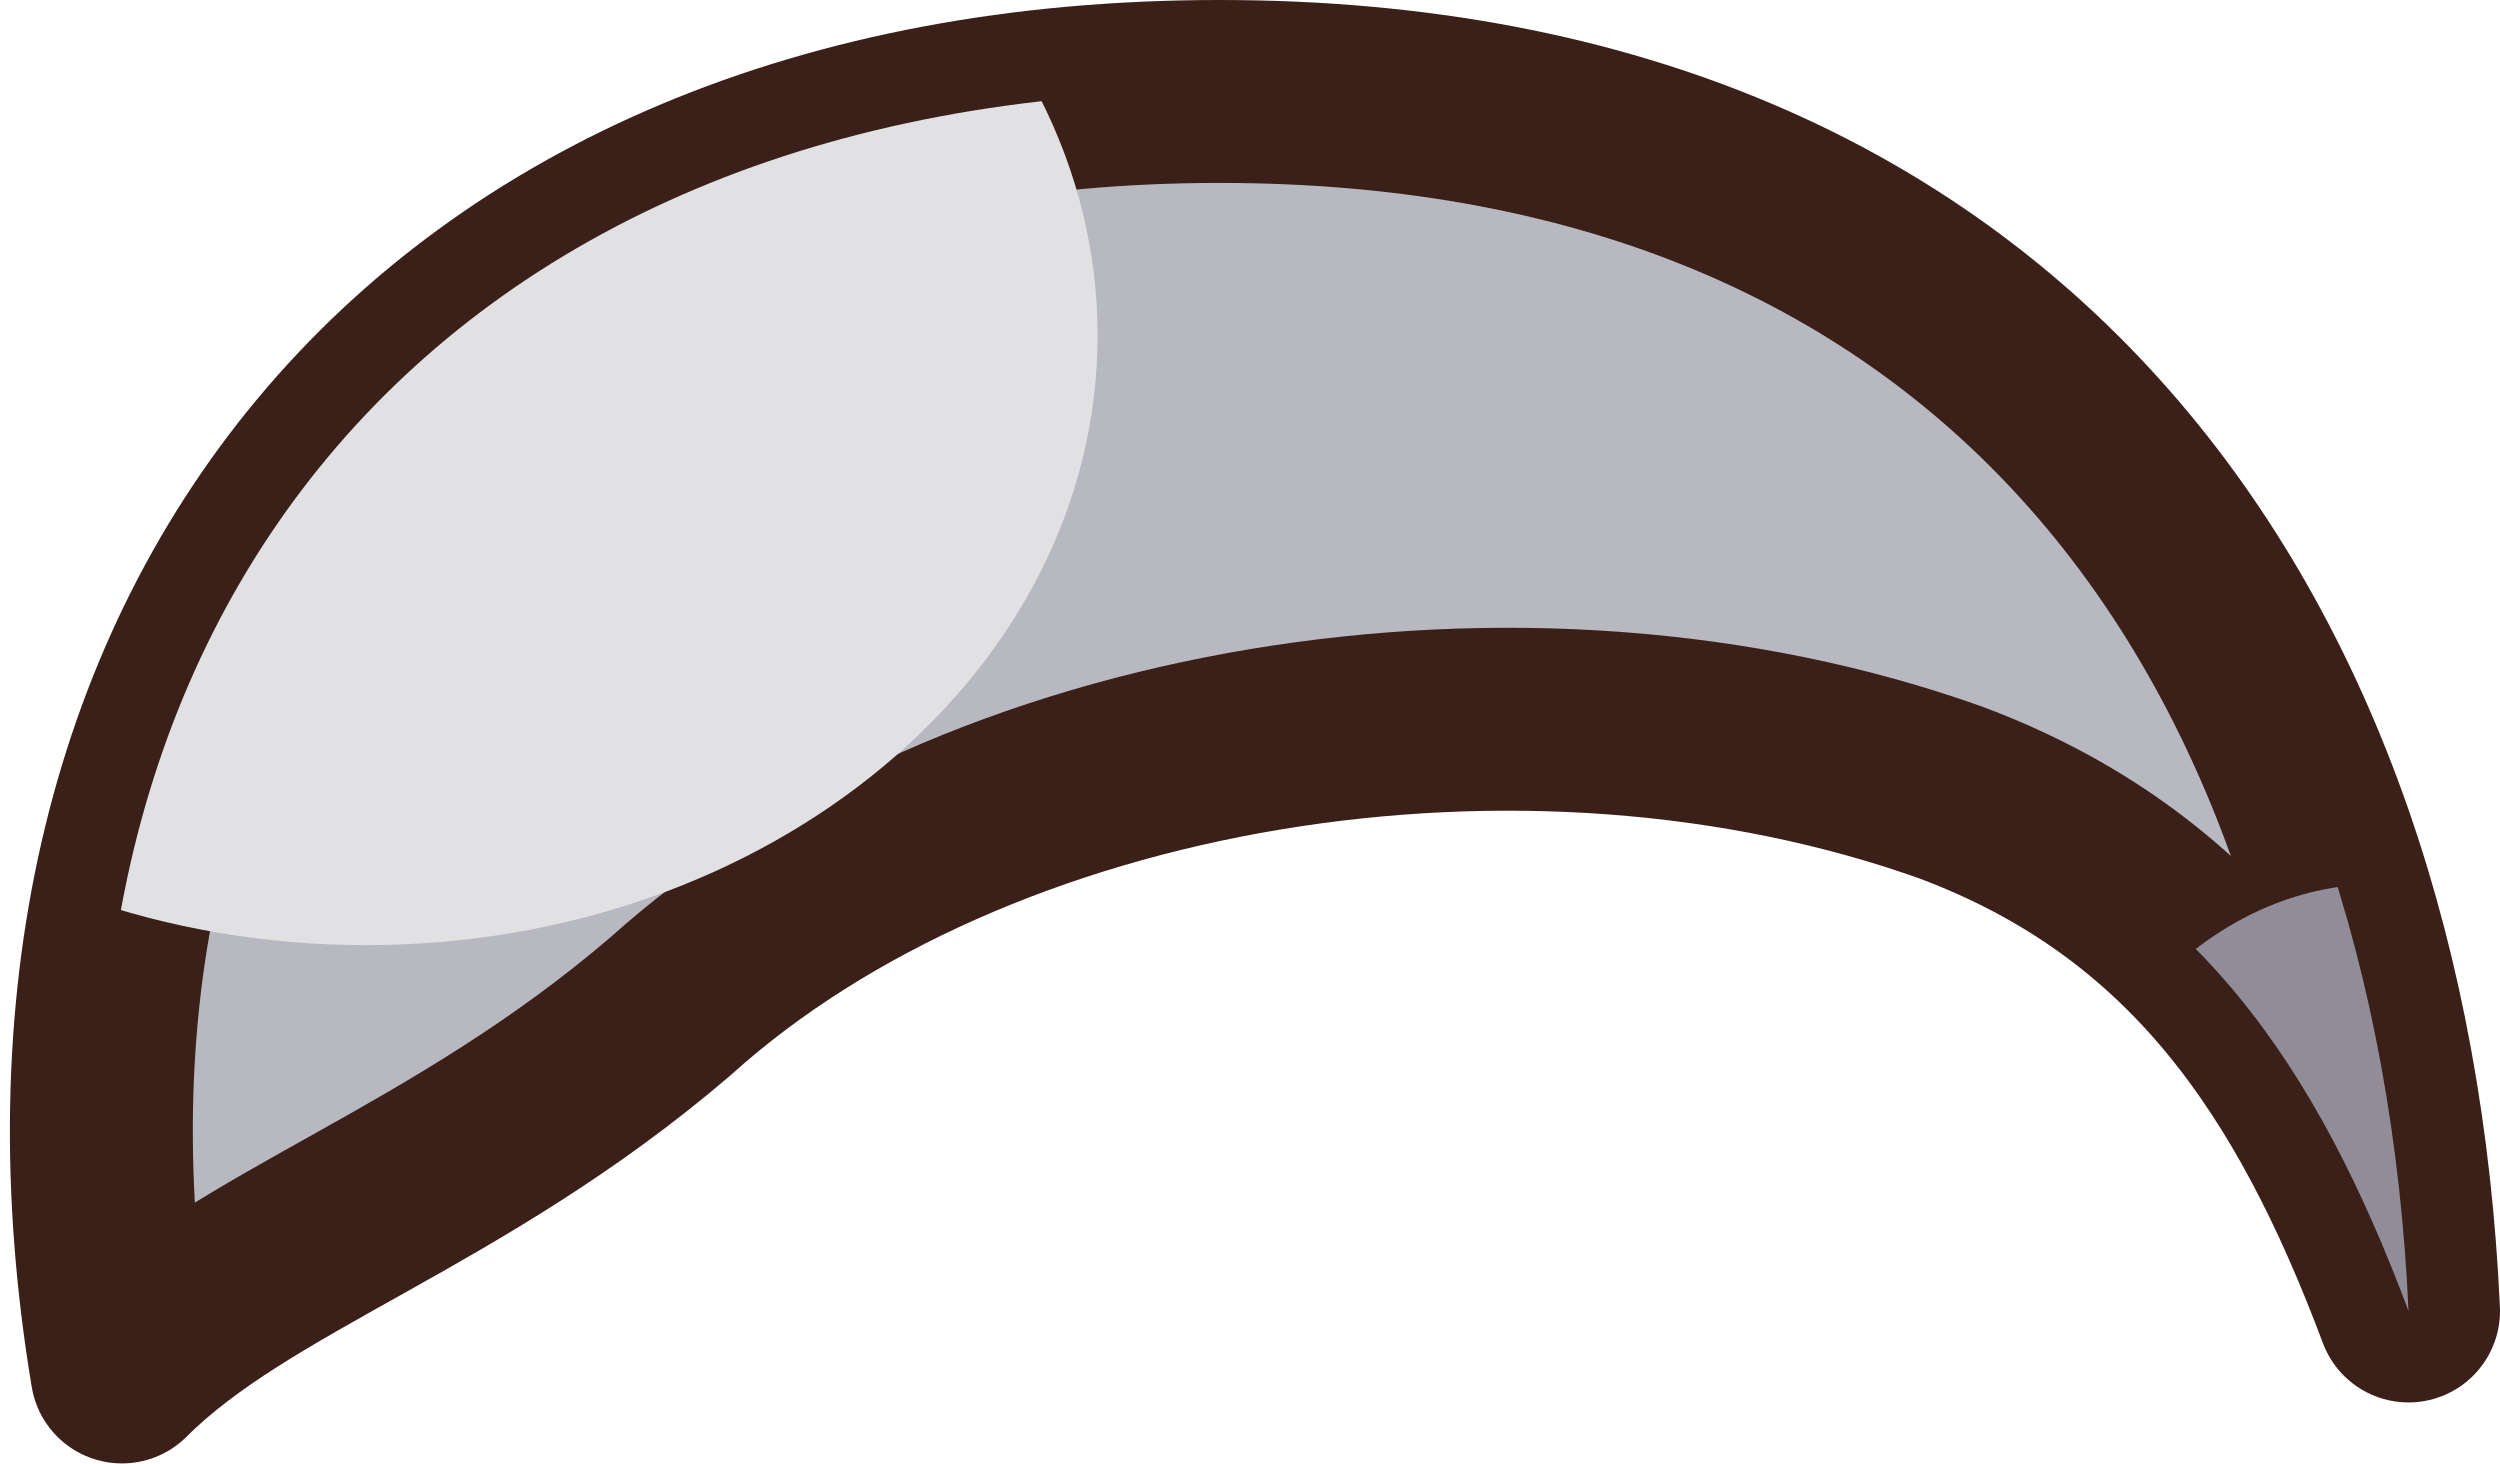
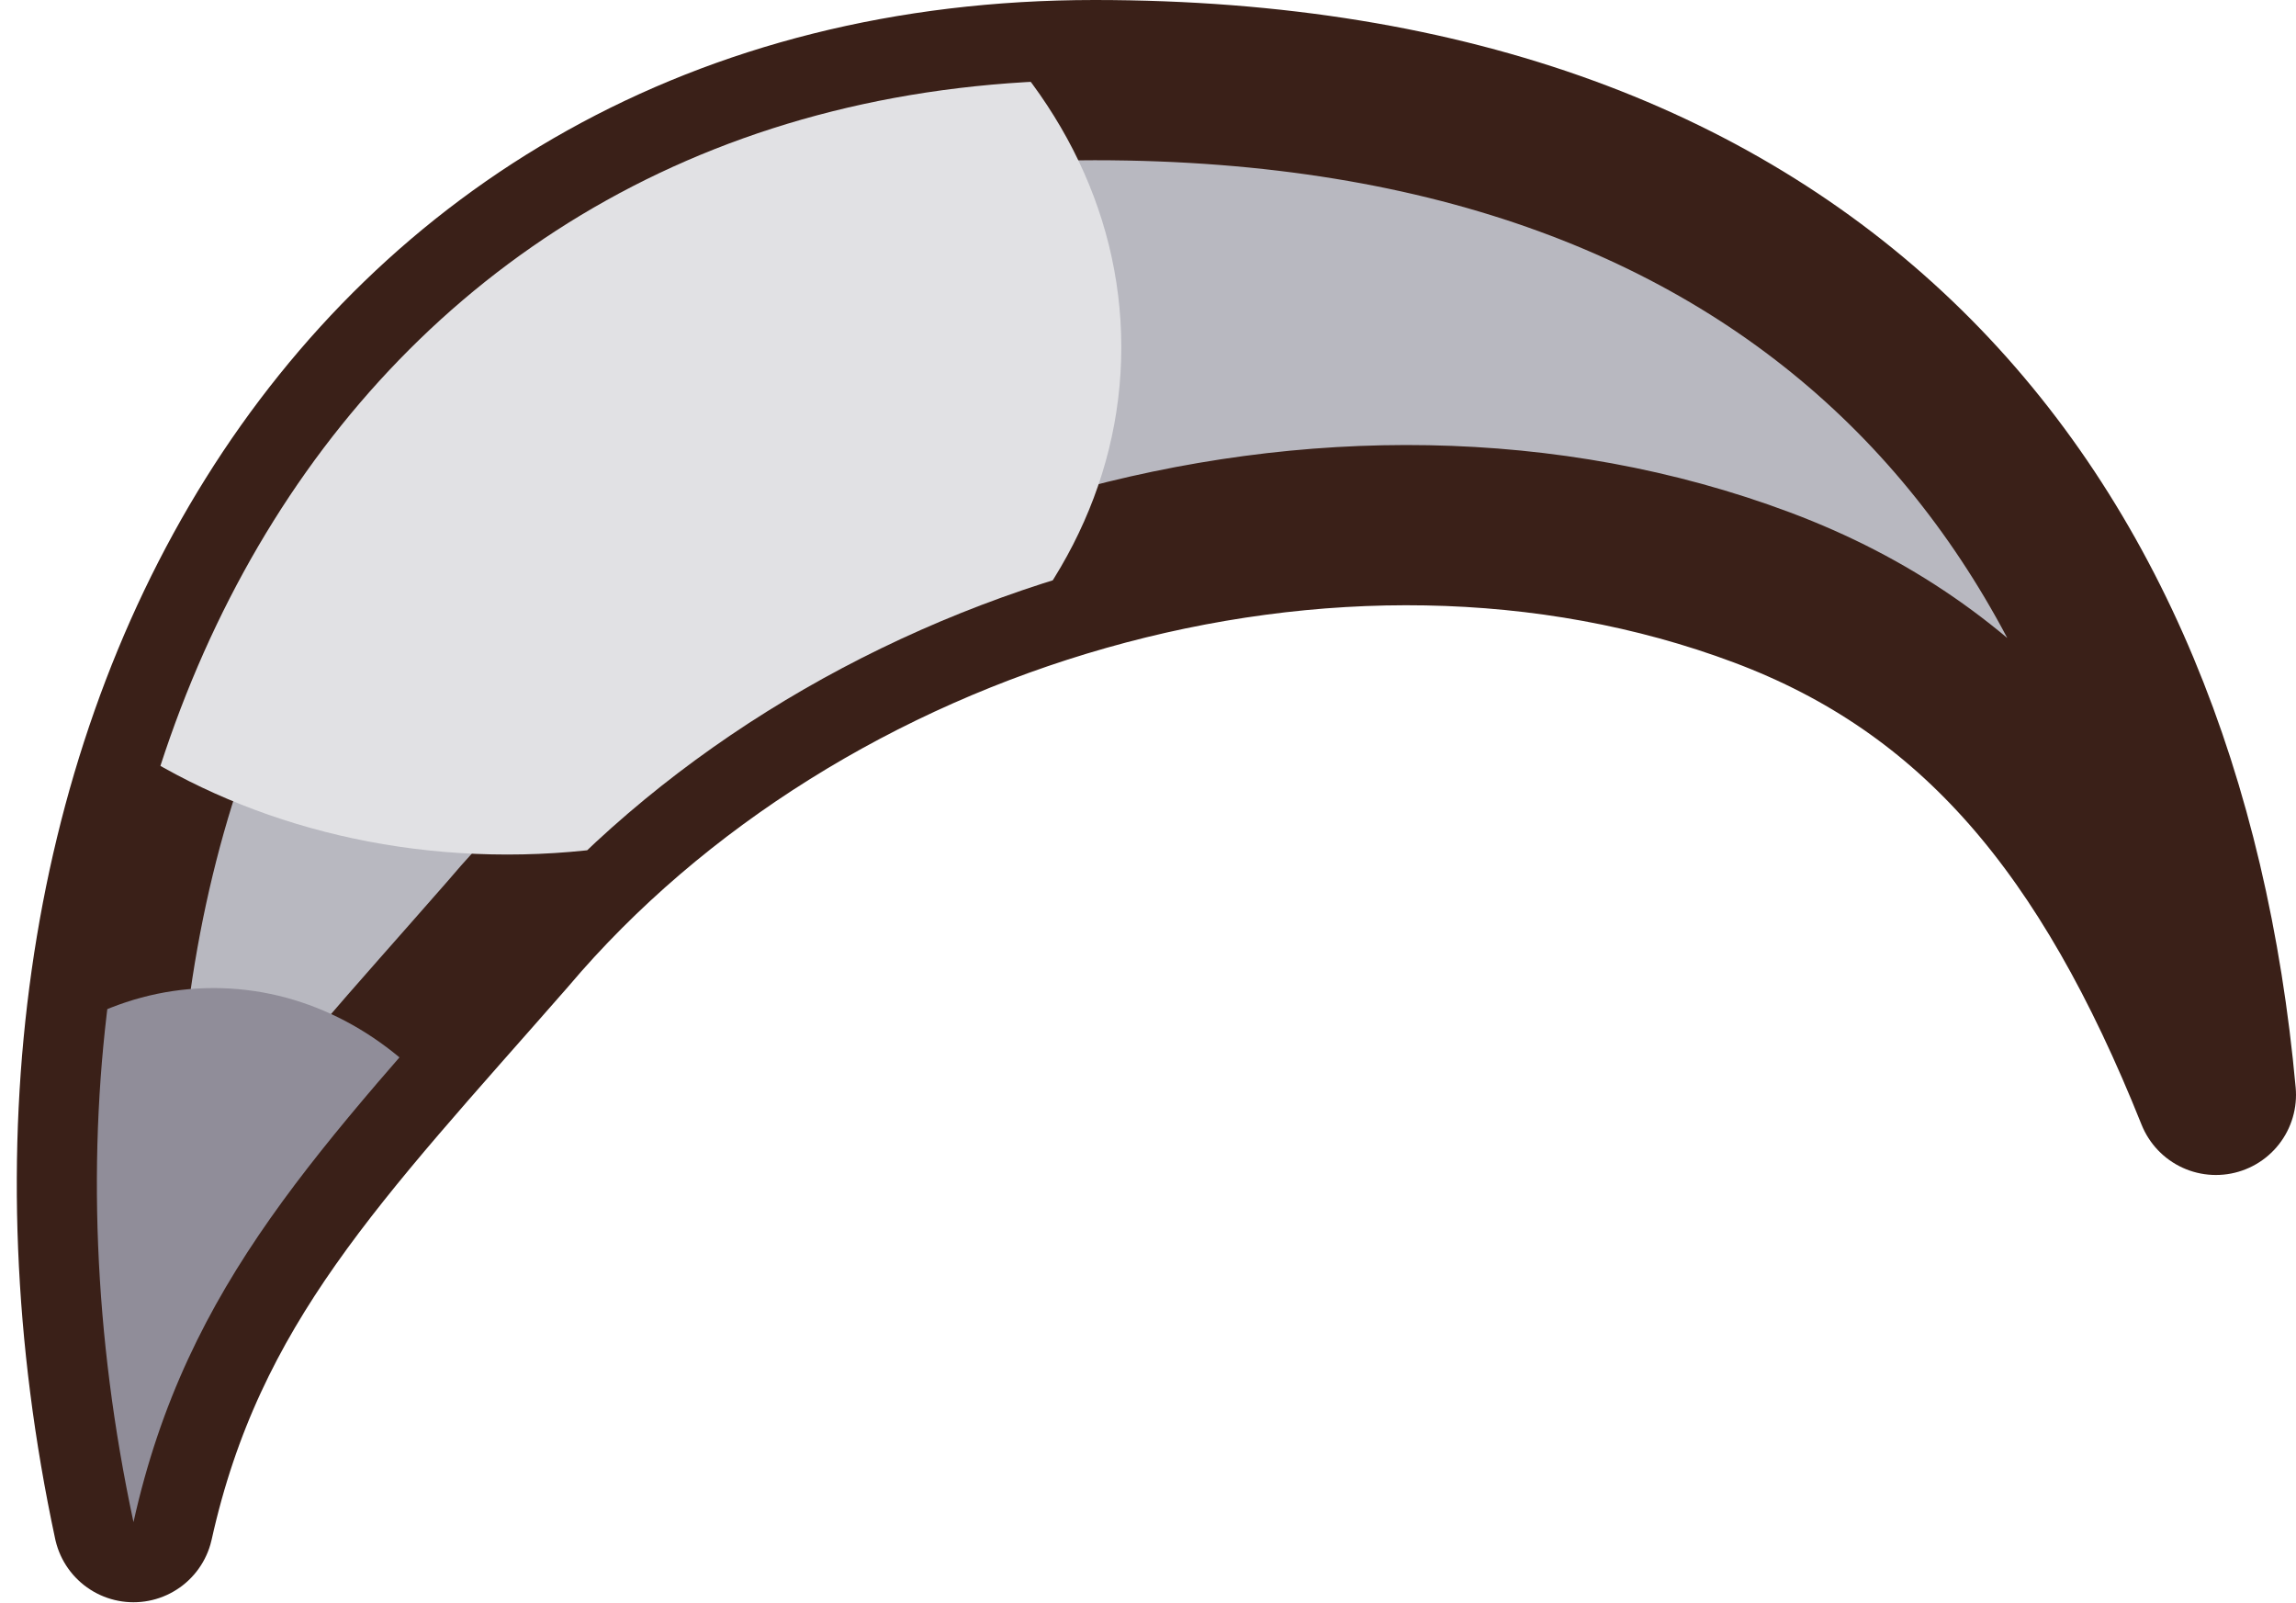
- <svg xmlns="http://www.w3.org/2000/svg" width="82" height="48" viewBox="80 29 82 48" shape-rendering="geometricPrecision">
-   <path d="M 84,74 C 80,50 94,32 120,32 C 146,32 158,50 159,72 C 156,64 152,58 144,55 C 130,50 112,53 102,62 C 95,68 88,70 84,74 Z" fill="#b8b8c0" stroke="#3a2018" stroke-width="6" stroke-linecap="round" stroke-linejoin="round" />
+ <svg xmlns="http://www.w3.org/2000/svg" width="86" height="60" viewBox="75 27 86 60" shape-rendering="geometricPrecision">
+   <path d="M 80,84 C 74,56 88,30 116,30 C 143,30 156,46 158,68 C 154,58 149,52 141,49 C 125,43 105,49 94,62 C 87,70 82,75 80,84 Z" fill="#b8b8c0" stroke="#3a2018" stroke-width="6" stroke-linecap="round" stroke-linejoin="round" />
  <defs>
    <clipPath id="hr-crop">
-       <path d="M 84,74 C 80,50 94,32 120,32 C 146,32 158,50 159,72 C 156,64 152,58 144,55 C 130,50 112,53 102,62 C 95,68 88,70 84,74 Z" />
+       <path d="M 80,84 C 74,56 88,30 116,30 C 143,30 156,46 158,68 C 154,58 149,52 141,49 C 125,43 105,49 94,62 C 87,70 82,75 80,84 Z" />
    </clipPath>
  </defs>
  <g clip-path="url(#hr-crop)">
-     <ellipse cx="92" cy="40" rx="24" ry="20" fill="#e1e1e4" />
-     <ellipse cx="158" cy="74" rx="12" ry="16" fill="#908d99" />
+     <ellipse cx="94" cy="40" rx="23" ry="19" fill="#e1e1e4" />
+     <ellipse cx="83" cy="78" rx="12" ry="14" fill="#908d99" />
  </g>
</svg>
